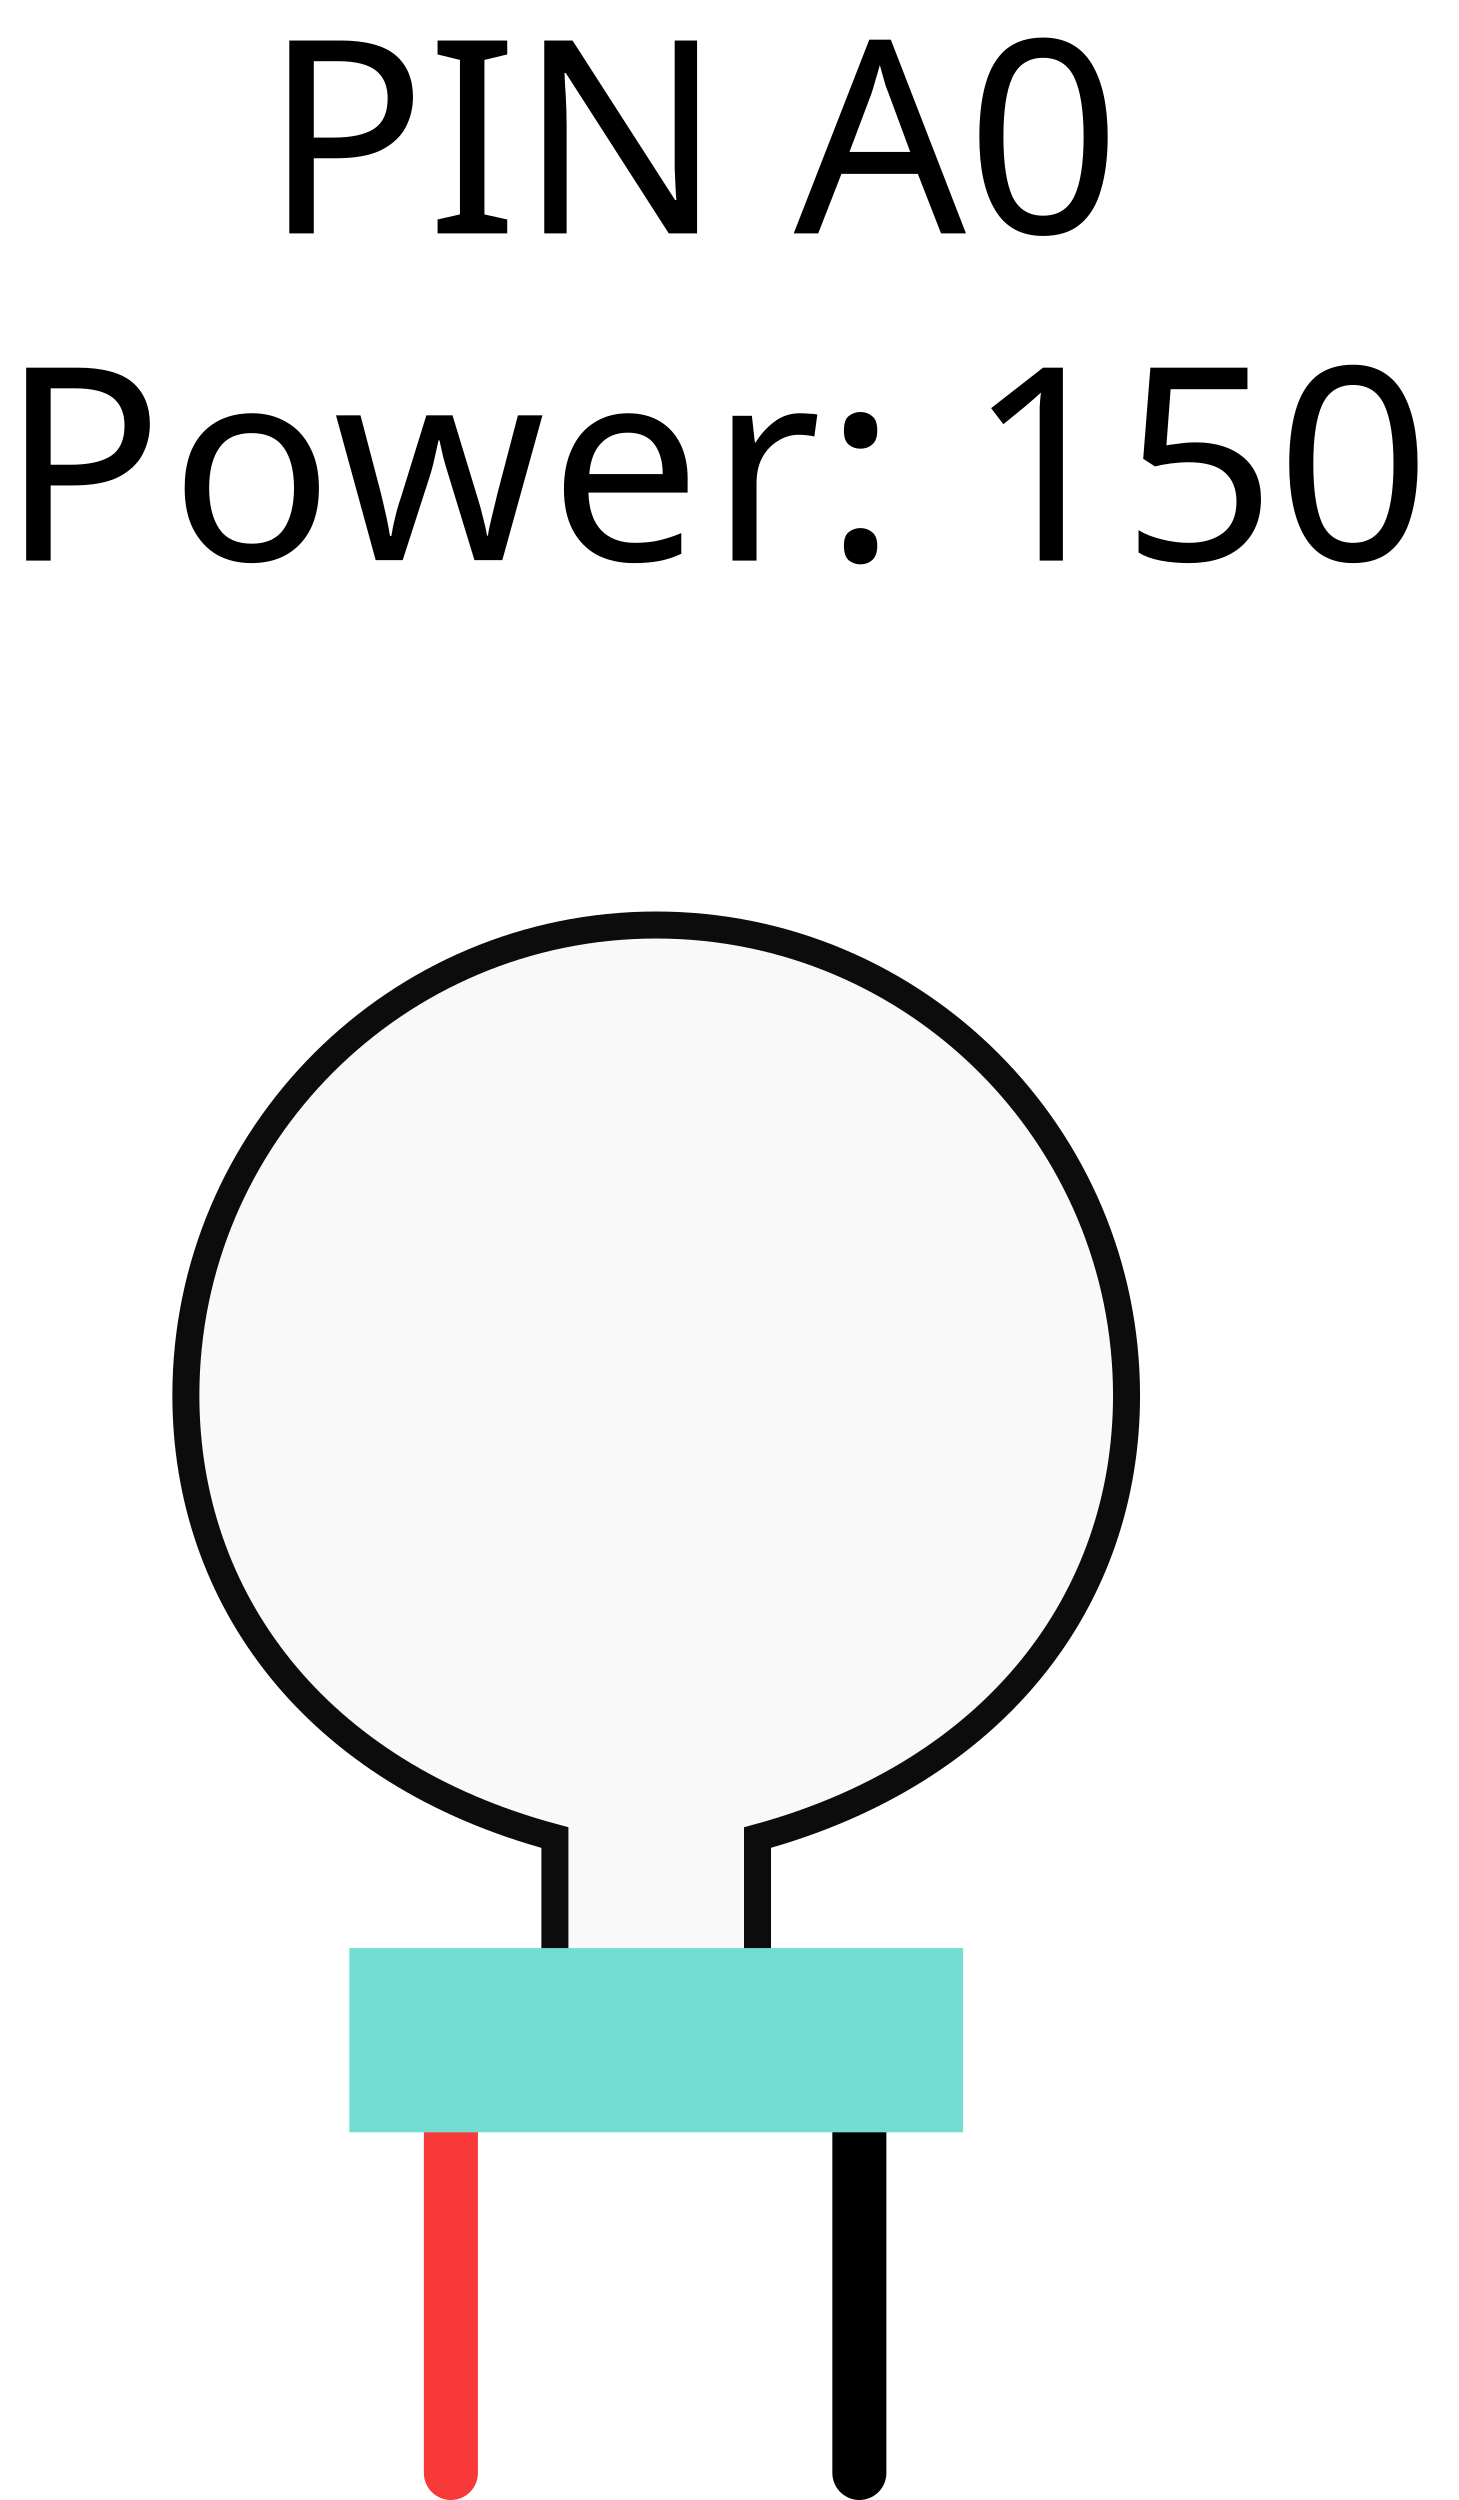
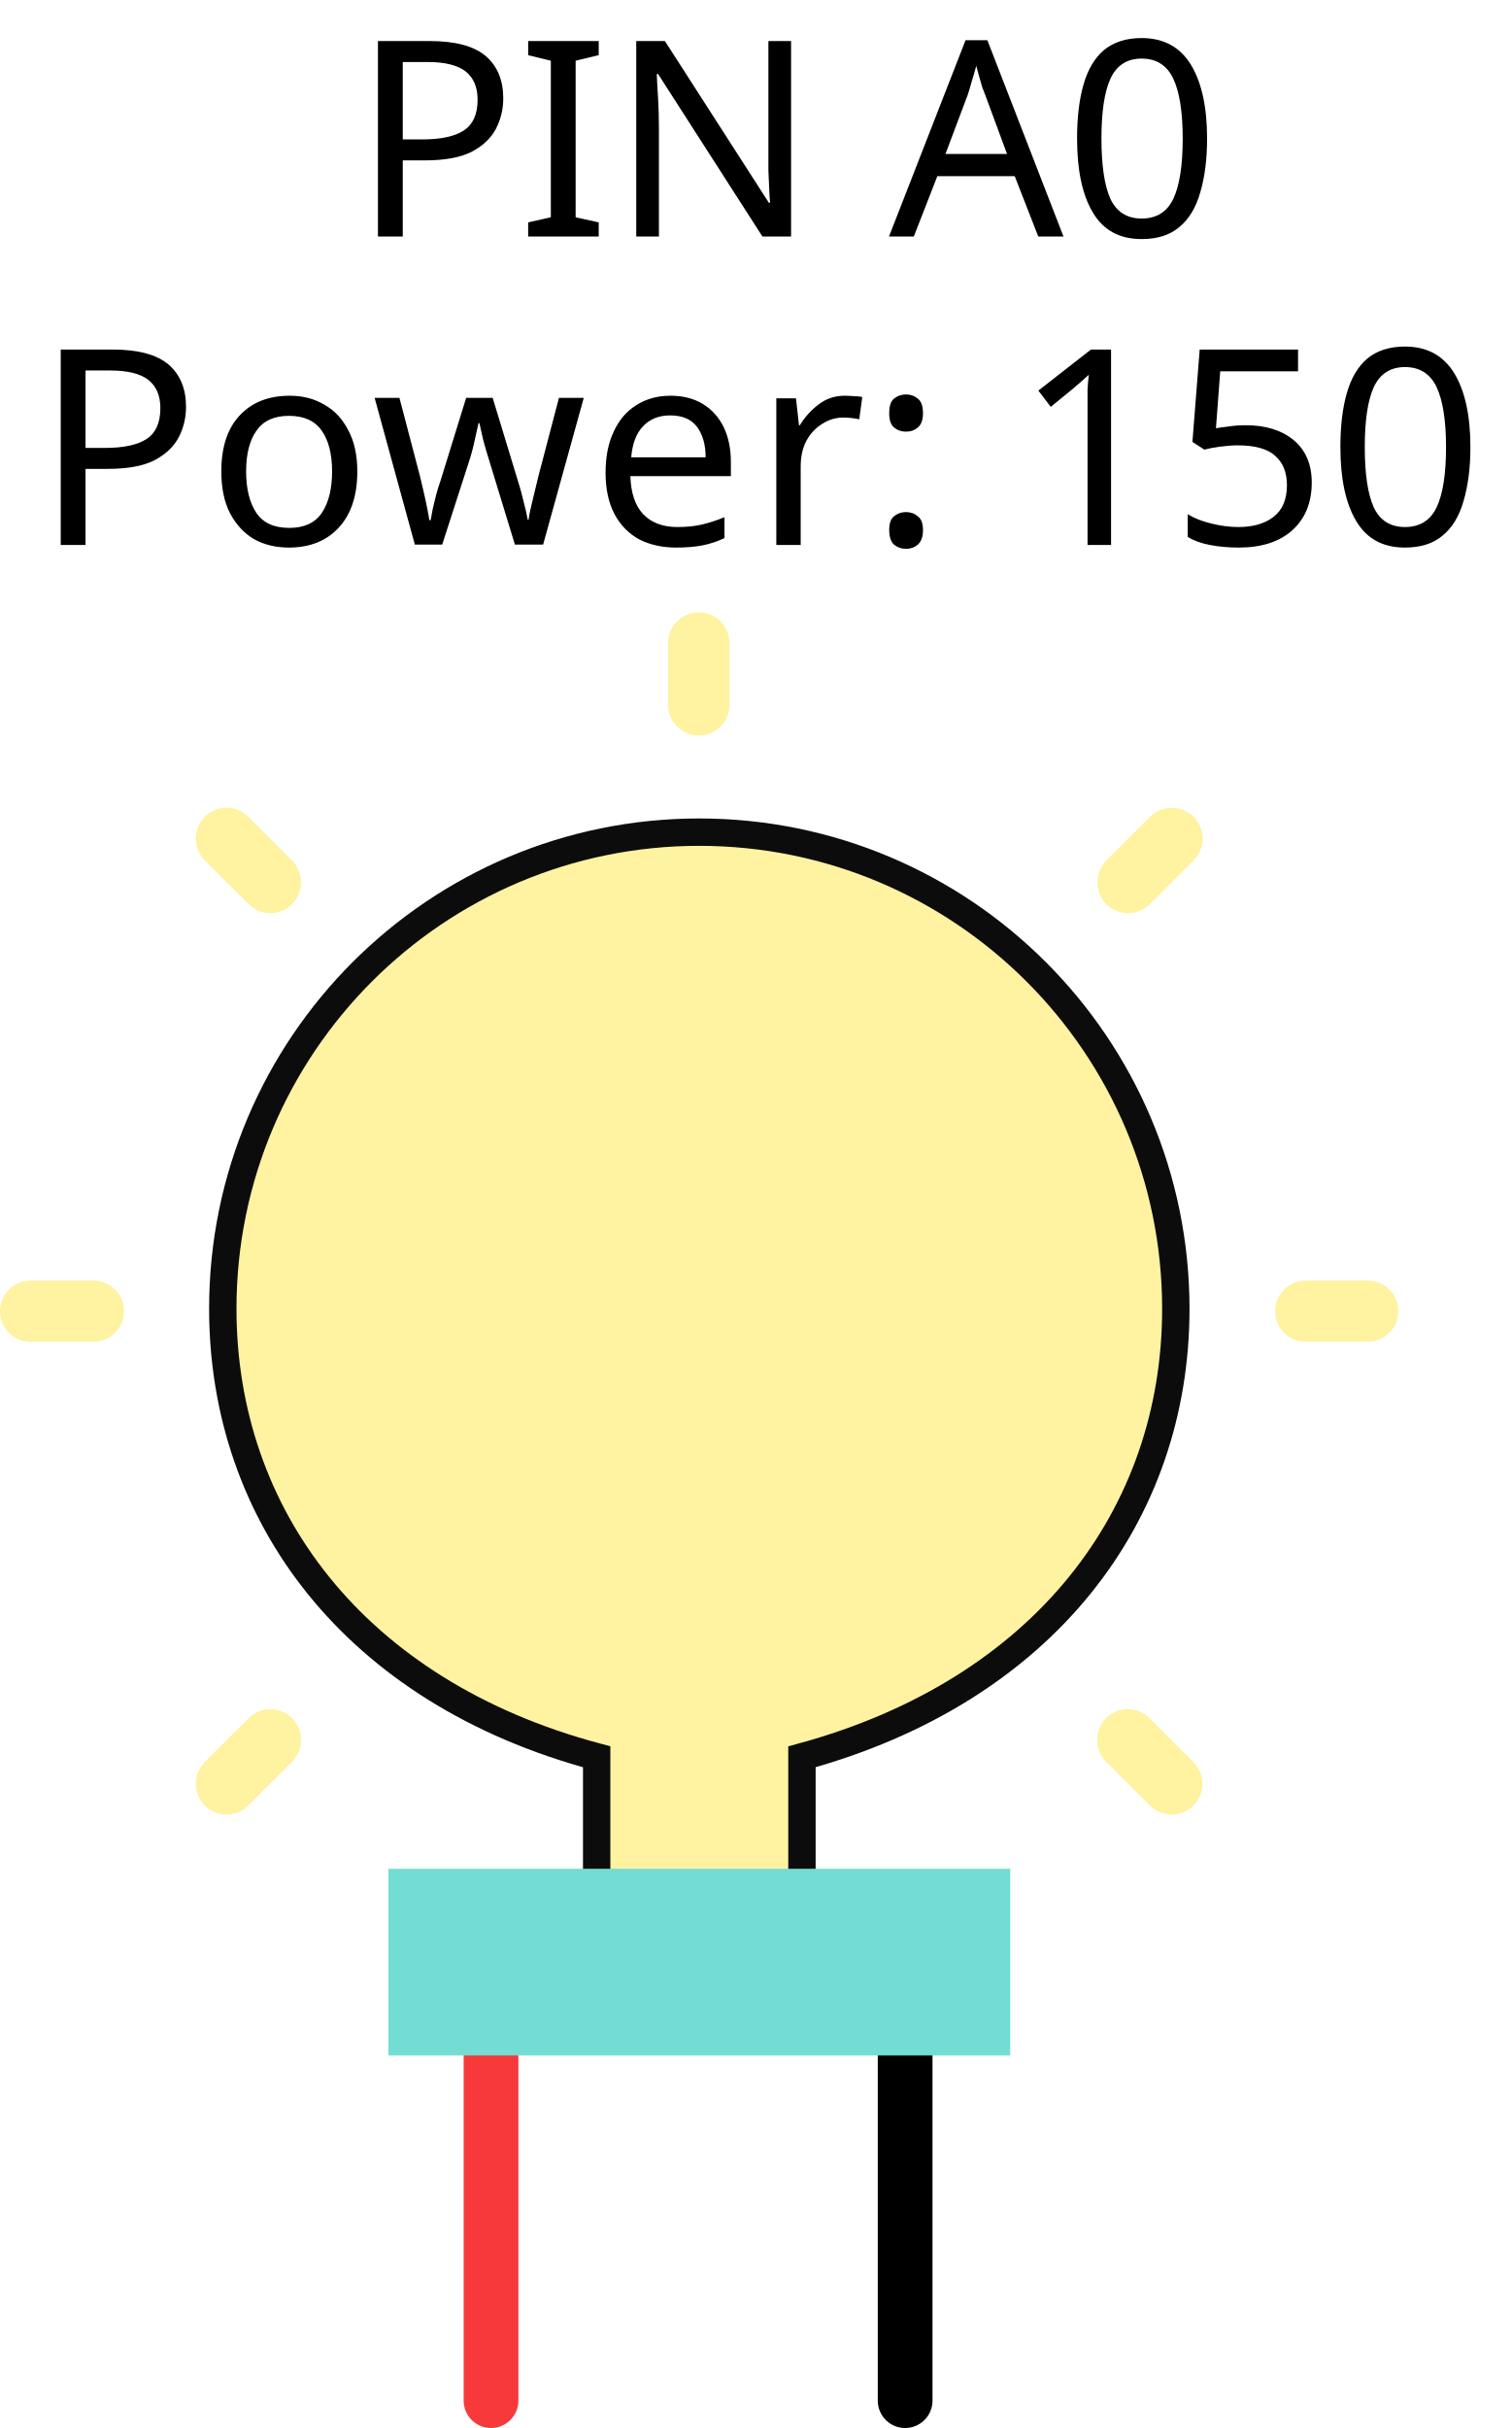
- <svg xmlns="http://www.w3.org/2000/svg" width="53.97" height="92.54" viewBox="0 0 53.97 92.54">
+ <svg xmlns="http://www.w3.org/2000/svg" width="55.23" height="88.7" viewBox="0 0 55.23 88.7">
  <g id="WIRES">
-     <line id="POWER" x1="16.69" y1="78.93" x2="16.69" y2="91.54" fill="none" stroke="#f73939" stroke-linecap="round" stroke-miterlimit="10" stroke-width="2" />
-     <line id="GND" x1="31.81" y1="78.93" x2="31.81" y2="91.54" fill="none" stroke="#000" stroke-linecap="round" stroke-miterlimit="10" stroke-width="2" />
-     <text id="STATE_TEXT" transform="translate(0 20.75)" font-size="10" font-family="ArialRoundedMTBold, Arial Rounded MT Bold">
+     <line id="POWER" x1="17.94" y1="75.09" x2="17.94" y2="87.7" fill="none" stroke="#f73939" stroke-linecap="round" stroke-miterlimit="10" stroke-width="2" />
+     <line id="GND" x1="33.07" y1="75.09" x2="33.07" y2="87.7" fill="none" stroke="#000" stroke-linecap="round" stroke-miterlimit="10" stroke-width="2" />
+     <text id="STATE_TEXT" transform="translate(1.25 19.91)" font-size="10" font-family="ArialRoundedMTBold, Arial Rounded MT Bold">
      <tspan letter-spacing="-0.04em">P</tspan>
      <tspan x="6.29" y="0">o</tspan>
      <tspan x="12.33" y="0" letter-spacing="-0.01em">w</tspan>
      <tspan x="20.33" y="0" letter-spacing="0em">e</tspan>
      <tspan x="26.27" y="0" letter-spacing="-0.01em">r</tspan>
      <tspan x="30.52" y="0" letter-spacing="0em">: 150</tspan>
    </text>
-     <text id="PIN_TEXT" transform="translate(9.74 8.64)" font-size="10" font-family="ArialRoundedMTBold, Arial Rounded MT Bold">PIN A0</text>
+     <text id="PIN_TEXT" transform="translate(12.84 8.64)" font-size="10" font-family="ArialRoundedMTBold, Arial Rounded MT Bold">PIN A0</text>
  </g>
  <g id="LIGHT">
-     <path id="LIGHT_BULB" d="M47.14,36.73A17.41,17.41,0,0,0,29.73,54.14c0,7.53,4.79,14,13.66,16.37v5.38h7.5V70.51c8.86-2.42,13.66-8.84,13.66-16.37A17.42,17.42,0,0,0,47.14,36.73Z" transform="translate(-22.85 -2.49)" fill="#f9f9f9" />
-     <path id="LIGHT_BULB_OUTLINE" d="M47.14,36.73A17.41,17.41,0,0,0,29.73,54.14c0,7.53,4.79,14,13.66,16.37v5.38h7.5V70.51c8.86-2.42,13.66-8.84,13.66-16.37A17.42,17.42,0,0,0,47.14,36.73Z" transform="translate(-22.85 -2.49)" fill="none" stroke="#0c0c0c" stroke-miterlimit="10" />
-     <path id="BASE" d="M35.78,74.6H58.5v6.82H35.78Z" transform="translate(-22.85 -2.49)" fill="#73ddd3" />
+     <path id="LIGHT_BULB" d="M47.14,36.73A17.41,17.41,0,0,0,29.73,54.14c0,7.53,4.79,14,13.66,16.37v5.38h7.5V70.51c8.86-2.42,13.66-8.84,13.66-16.37A17.42,17.42,0,0,0,47.14,36.73Z" transform="translate(-21.59 -6.33)" fill="#fff2a0" />
+     <path id="LIGHT_BULB_OUTLINE" d="M47.14,36.73A17.41,17.41,0,0,0,29.73,54.14c0,7.53,4.79,14,13.66,16.37v5.38h7.5V70.51c8.86-2.42,13.66-8.84,13.66-16.37A17.42,17.42,0,0,0,47.14,36.73Z" transform="translate(-21.59 -6.33)" fill="none" stroke="#0c0c0c" stroke-miterlimit="10" />
+     <path id="BASE" d="M35.78,74.6H58.5v6.82H35.78Z" transform="translate(-21.59 -6.33)" fill="#73ddd3" />
+   </g>
+   <g id="RAYS">
+     <path id="RAY_7" d="M47.14,33.2A1.12,1.12,0,0,1,46,32.08V29.82a1.12,1.12,0,1,1,2.24,0v2.26A1.12,1.12,0,0,1,47.14,33.2Z" transform="translate(-21.59 -6.33)" fill="#fff2a0" />
+     <path id="RAY_6" d="M71.56,55.35H69.3a1.12,1.12,0,0,1,0-2.24h2.26a1.12,1.12,0,1,1,0,2.24Z" transform="translate(-21.59 -6.33)" fill="#fff2a0" />
+     <path id="RAY_5" d="M25,55.35H22.71a1.12,1.12,0,1,1,0-2.24H25a1.12,1.12,0,1,1,0,2.24Z" transform="translate(-21.59 -6.33)" fill="#fff2a0" />
+     <path id="RAY_4" d="M62.81,39.69a1.13,1.13,0,0,1-.8-.33,1.14,1.14,0,0,1,0-1.59l1.6-1.6a1.12,1.12,0,0,1,1.59,1.59l-1.6,1.6a1.12,1.12,0,0,1-.79.33Z" transform="translate(-21.59 -6.33)" fill="#fff2a0" />
+     <path id="RAY_3" d="M29.87,72.62a1.13,1.13,0,0,1-.8-.33,1.14,1.14,0,0,1,0-1.59l1.61-1.6a1.11,1.11,0,0,1,1.58,0,1.12,1.12,0,0,1,0,1.59l-1.6,1.6A1.11,1.11,0,0,1,29.87,72.62Z" transform="translate(-21.59 -6.33)" fill="#fff2a0" />
+     <path id="RAY_2" d="M64.41,72.62a1.13,1.13,0,0,1-.8-.33L62,70.69a1.14,1.14,0,0,1,0-1.59,1.12,1.12,0,0,1,1.59,0l1.6,1.6a1.12,1.12,0,0,1,0,1.59A1.11,1.11,0,0,1,64.41,72.62Z" transform="translate(-21.59 -6.33)" fill="#fff2a0" />
+     <path id="RAY_1" d="M31.47,39.69a1.09,1.09,0,0,1-.79-.33l-1.61-1.6a1.14,1.14,0,0,1,0-1.59,1.12,1.12,0,0,1,1.59,0l1.6,1.6a1.12,1.12,0,0,1,0,1.59A1.11,1.11,0,0,1,31.47,39.69Z" transform="translate(-21.59 -6.33)" fill="#fff2a0" />
  </g>
</svg>
